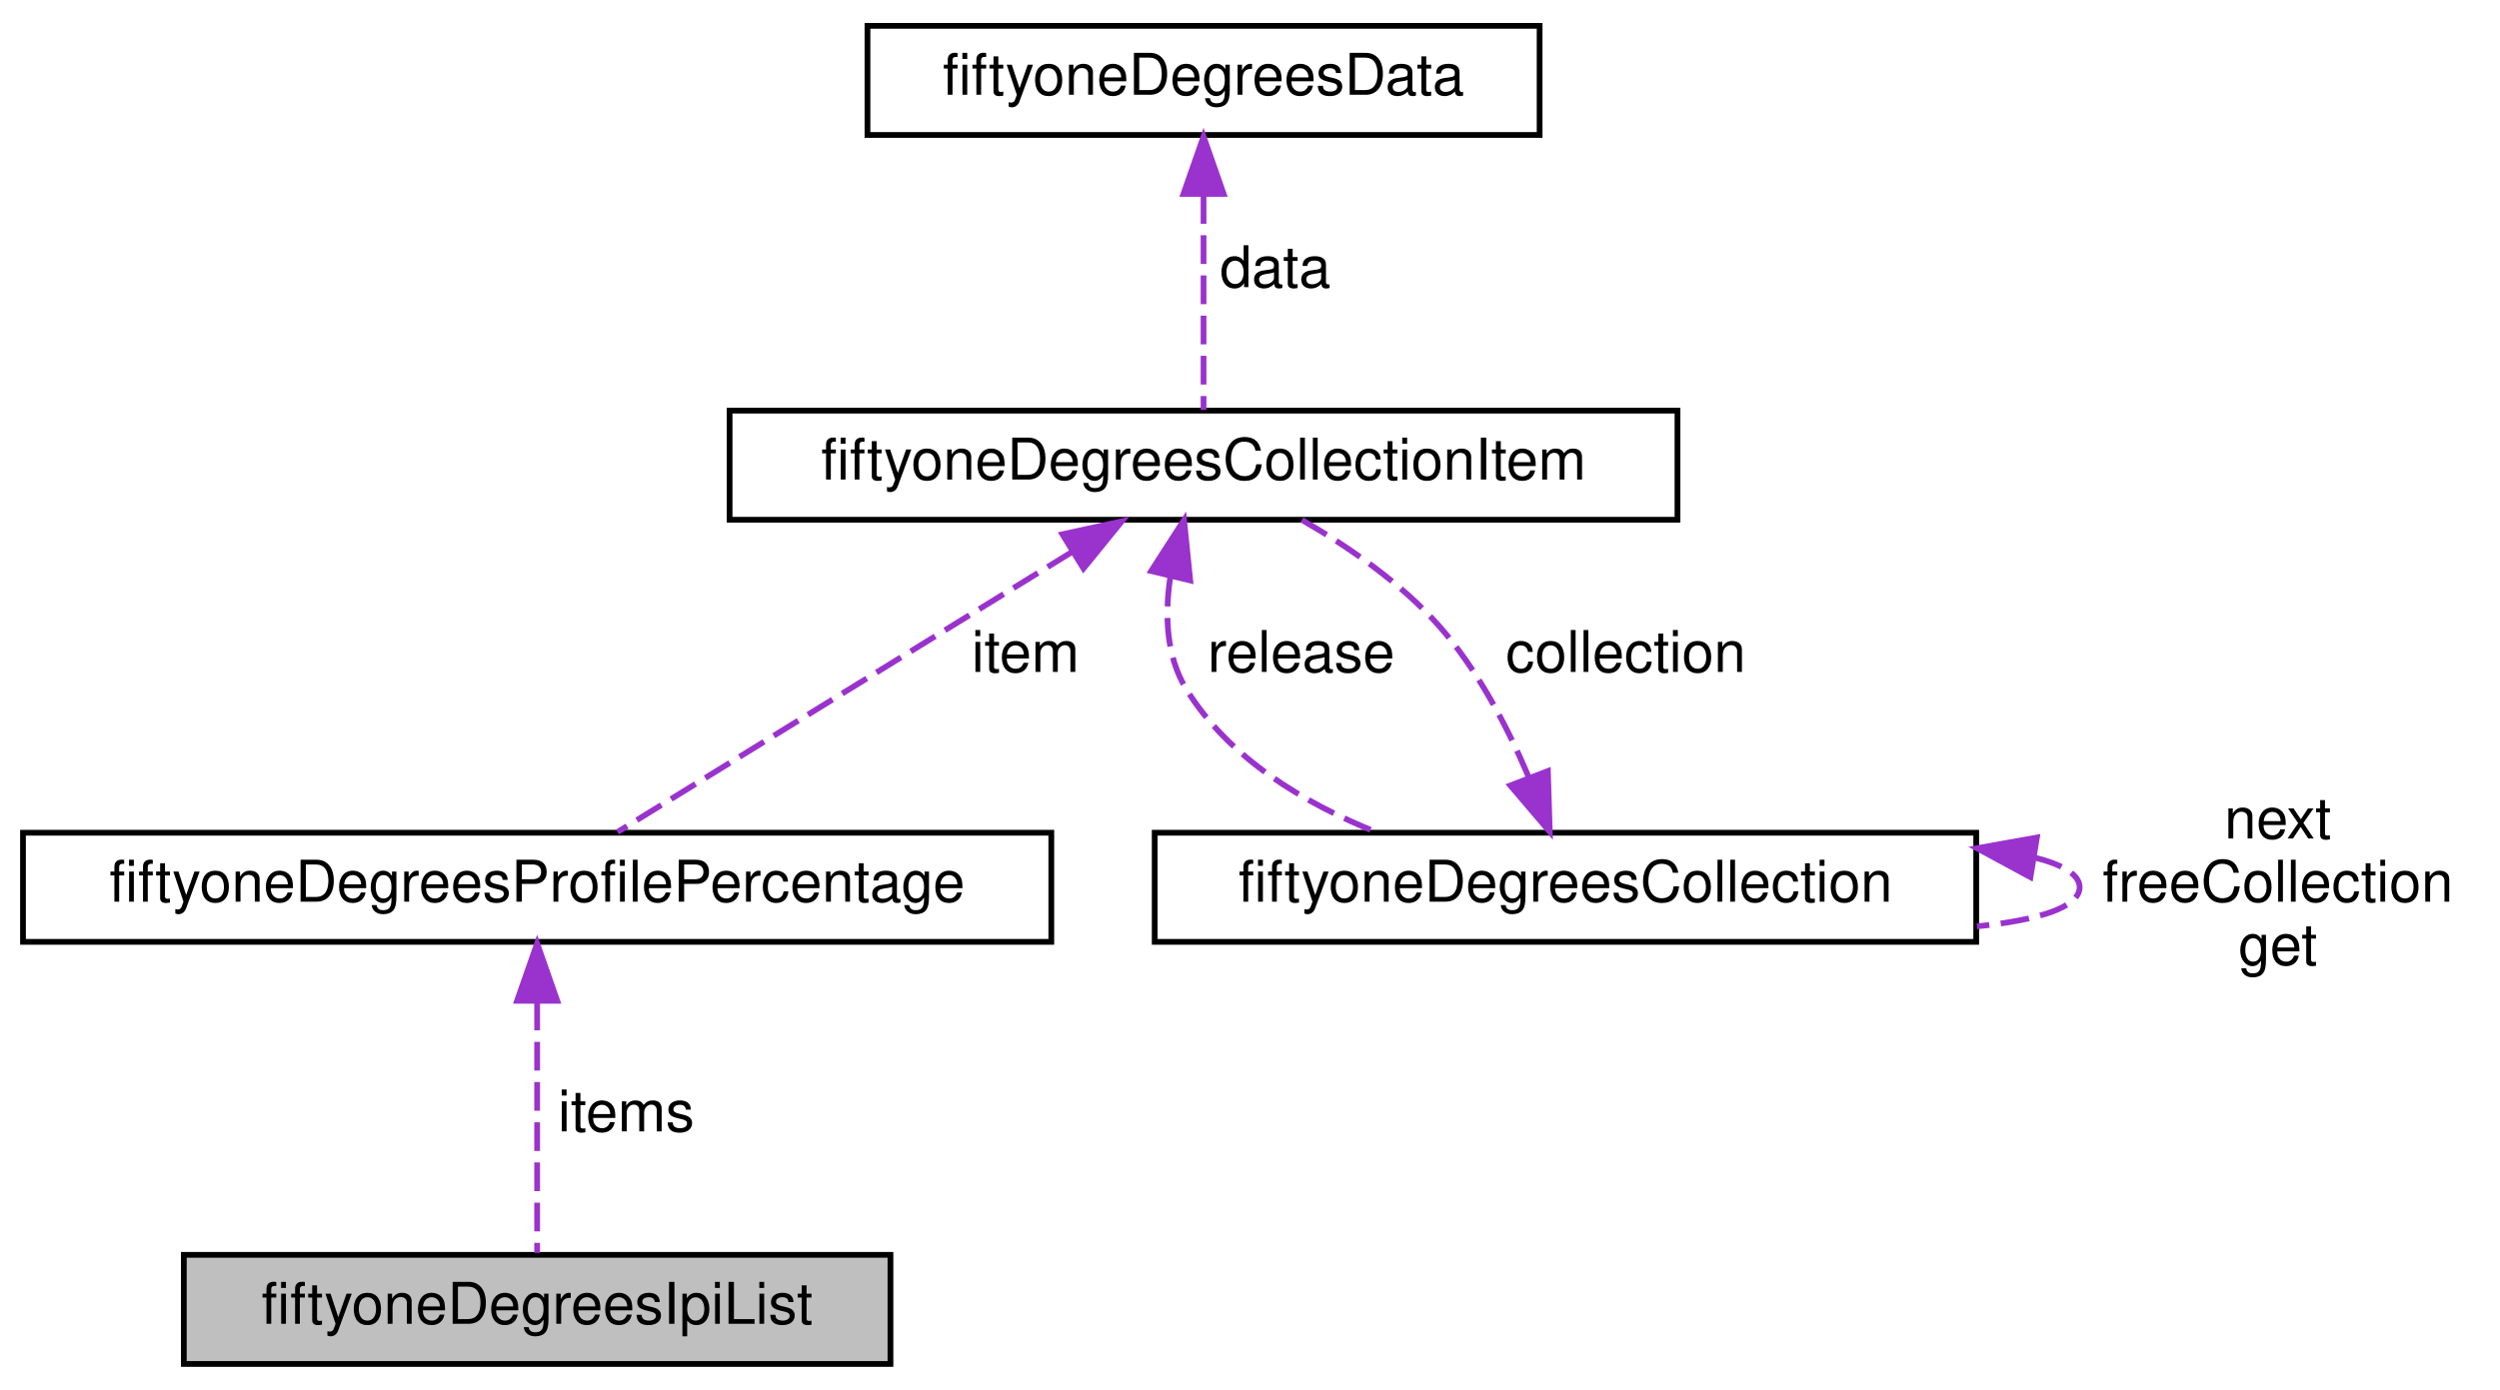
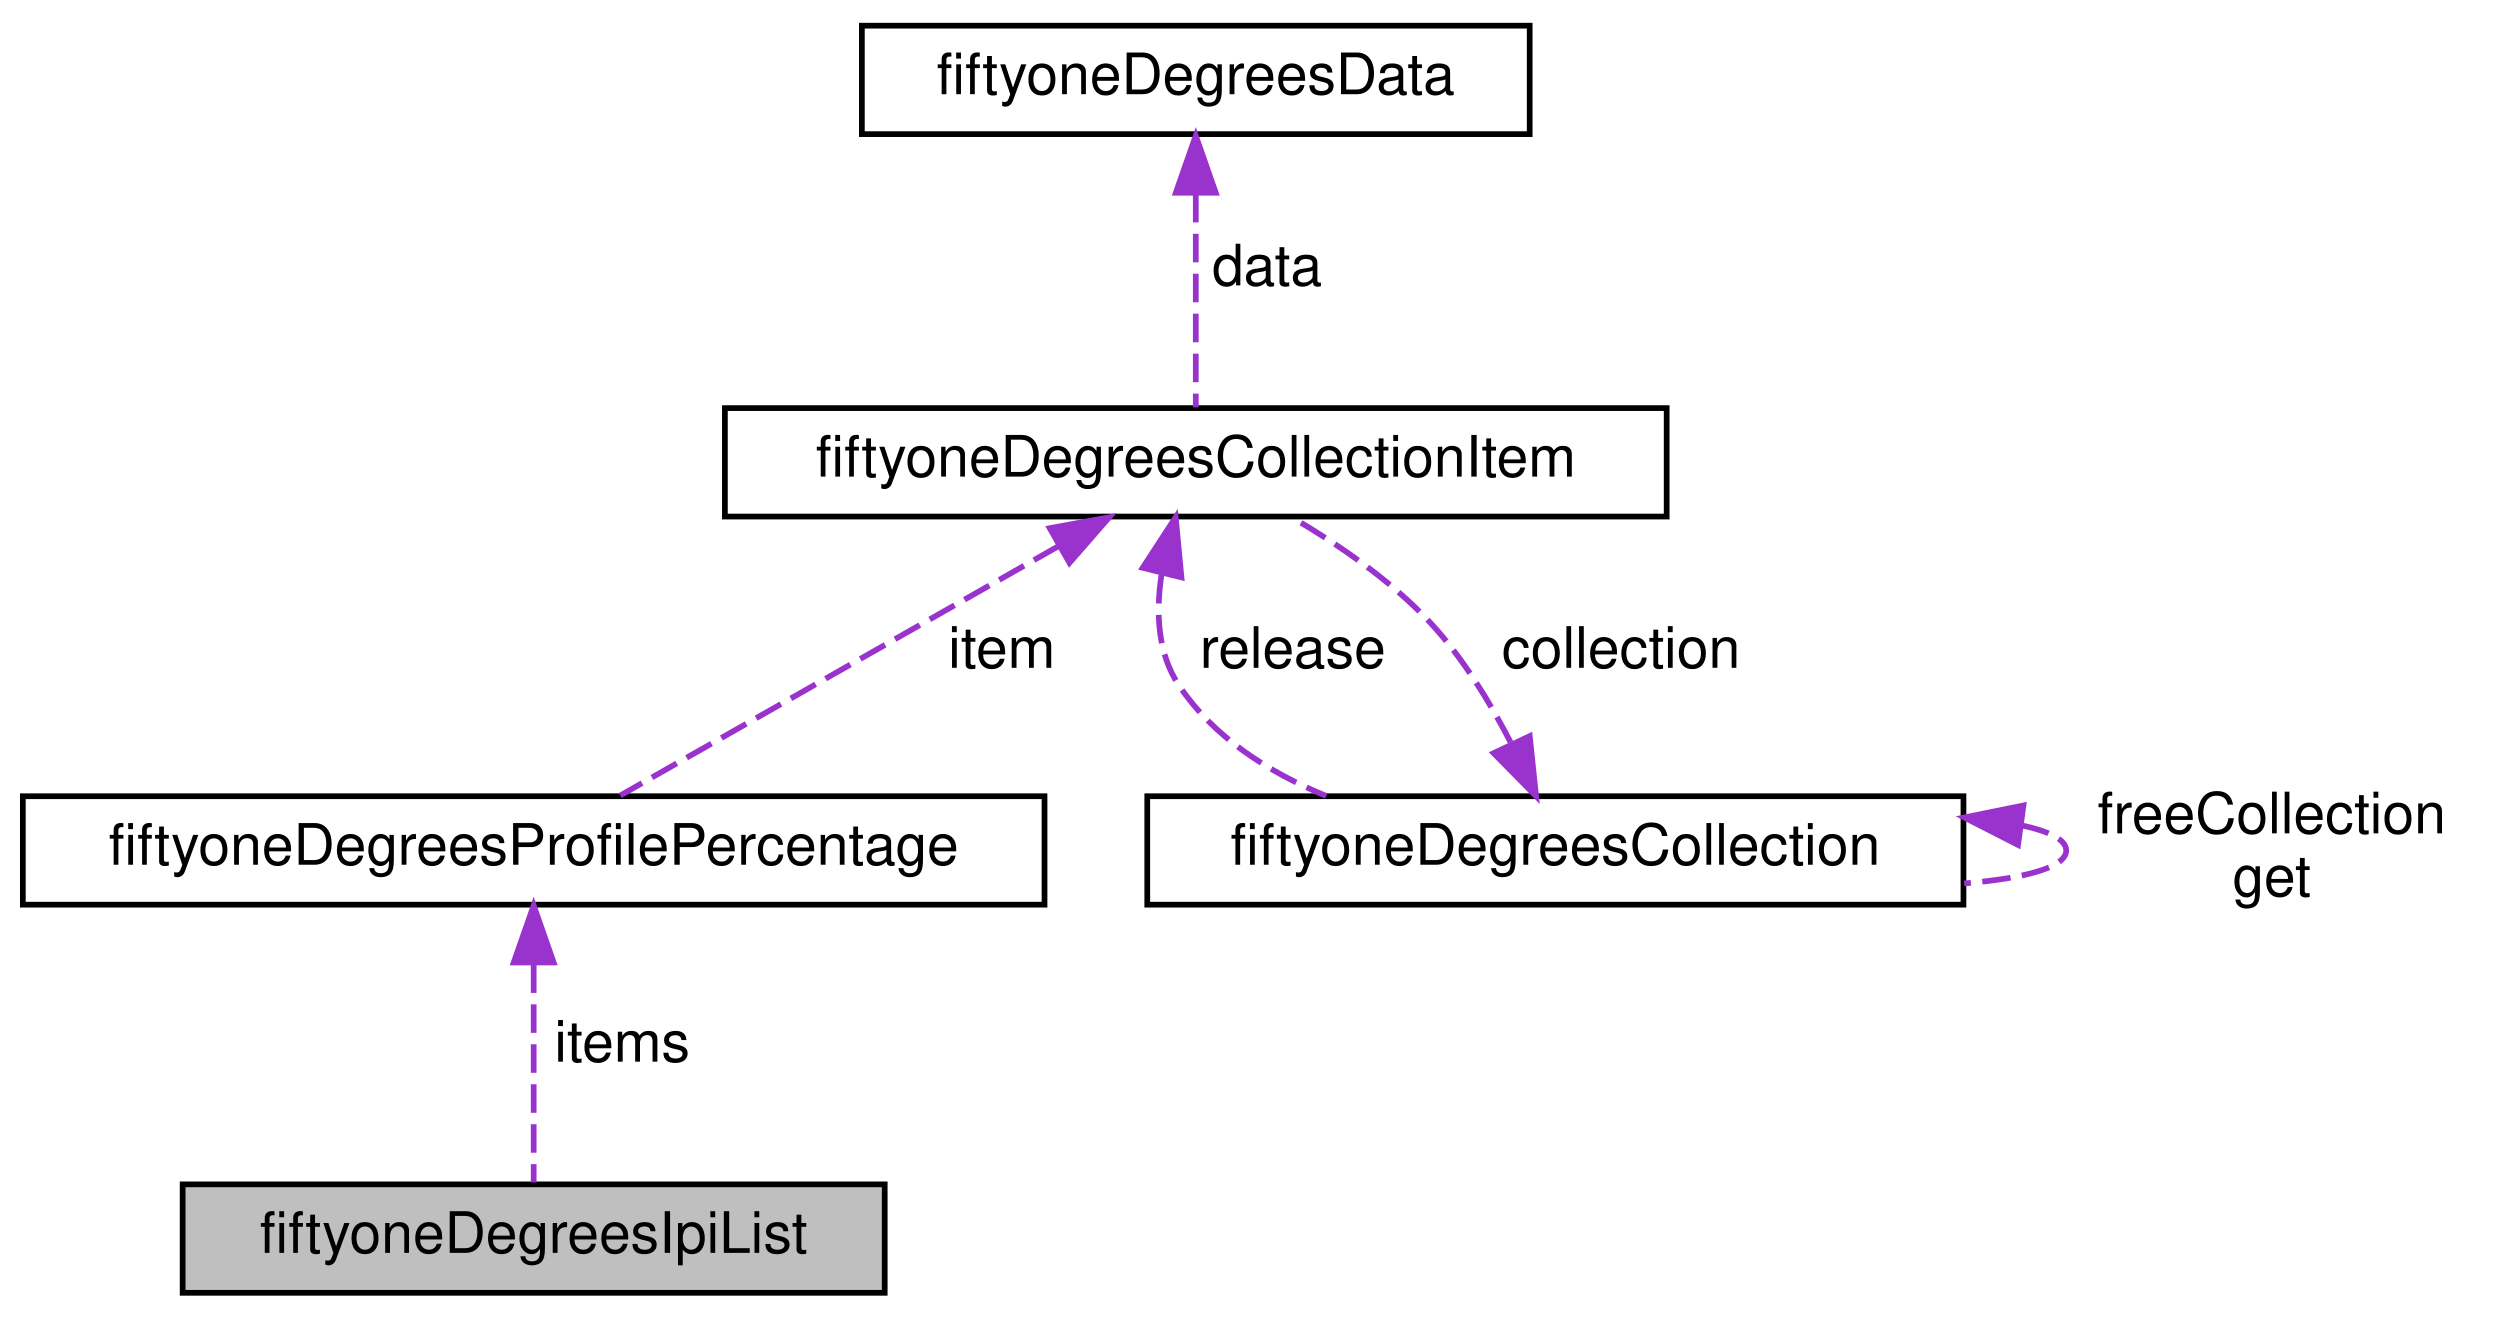
- <svg xmlns="http://www.w3.org/2000/svg" xmlns:xlink="http://www.w3.org/1999/xlink" width="435pt" height="242pt" viewBox="0.00 0.00 435.00 242.00">
-   <g id="graph0" class="graph" transform="scale(1 1) rotate(0) translate(4 238)">
+ <svg xmlns="http://www.w3.org/2000/svg" xmlns:xlink="http://www.w3.org/1999/xlink" width="438pt" height="231pt" viewBox="0.00 0.00 438.00 231.00">
+   <g id="graph0" class="graph" transform="scale(1 1) rotate(0) translate(4 227)">
    <g id="node1" class="node">
      <g id="a_node1">
        <a xlink:title="The structure which represents the list of values returned for the required property from the results...">
          <polygon fill="#bfbfbf" stroke="black" points="28,-0.5 28,-19.5 151,-19.5 151,-0.5 28,-0.5" />
          <text text-anchor="middle" x="89.5" y="-7.5" font-family="Helvetica,sans-Serif" font-size="10.00">fiftyoneDegreesIpiList</text>
        </a>
      </g>
    </g>
    <g id="node2" class="node">
      <g id="a_node2">
        <a xlink:href="structfiftyone_degrees_profile_percentage.html" target="_top" xlink:title="The structure to hold a pair of result item and its percentage When getting values for a property fro...">
-           <polygon fill="none" stroke="black" points="0,-74 0,-93 179,-93 179,-74 0,-74" />
-           <text text-anchor="middle" x="89.5" y="-81" font-family="Helvetica,sans-Serif" font-size="10.00">fiftyoneDegreesProfilePercentage</text>
+           <polygon fill="none" stroke="black" points="0,-68.5 0,-87.5 179,-87.5 179,-68.5 0,-68.5" />
+           <text text-anchor="middle" x="89.5" y="-75.5" font-family="Helvetica,sans-Serif" font-size="10.00">fiftyoneDegreesProfilePercentage</text>
        </a>
      </g>
    </g>
    <g id="edge1" class="edge">
-       <path fill="none" stroke="#9a32cd" stroke-dasharray="5,2" d="M89.5,-63.59C89.5,-49.43 89.5,-30.7 89.5,-19.84" />
-       <polygon fill="#9a32cd" stroke="#9a32cd" points="86,-63.73 89.5,-73.73 93,-63.73 86,-63.73" />
+       <path fill="none" stroke="#9a32cd" stroke-dasharray="5,2" d="M89.5,-58.04C89.5,-45.47 89.5,-29.56 89.5,-19.84" />
+       <polygon fill="#9a32cd" stroke="#9a32cd" points="86,-58.37 89.5,-68.37 93,-58.37 86,-58.37" />
      <text text-anchor="middle" x="105" y="-41" font-family="Helvetica,sans-Serif" font-size="10.00"> items</text>
    </g>
    <g id="node3" class="node">
      <g id="a_node3">
        <a xlink:href="structfiftyone_degrees_collection_item.html" target="_top" xlink:title="Used to store a handle to the underlying item that could be used to release the item when it's finish...">
-           <polygon fill="none" stroke="black" points="123,-147.5 123,-166.5 288,-166.5 288,-147.5 123,-147.5" />
-           <text text-anchor="middle" x="205.5" y="-154.5" font-family="Helvetica,sans-Serif" font-size="10.00">fiftyoneDegreesCollectionItem</text>
+           <polygon fill="none" stroke="black" points="123,-136.5 123,-155.5 288,-155.5 288,-136.5 123,-136.5" />
+           <text text-anchor="middle" x="205.5" y="-143.5" font-family="Helvetica,sans-Serif" font-size="10.00">fiftyoneDegreesCollectionItem</text>
        </a>
      </g>
    </g>
    <g id="edge2" class="edge">
-       <path fill="none" stroke="#9a32cd" stroke-dasharray="5,2" d="M182.62,-141.9C159.06,-127.37 123.1,-105.21 103.48,-93.12" />
-       <polygon fill="#9a32cd" stroke="#9a32cd" points="180.93,-144.97 191.28,-147.23 184.6,-139.01 180.93,-144.97" />
-       <text text-anchor="middle" x="174.5" y="-121" font-family="Helvetica,sans-Serif" font-size="10.00"> item</text>
+       <path fill="none" stroke="#9a32cd" stroke-dasharray="5,2" d="M181.49,-131.34C158.4,-118.2 124.21,-98.75 104.67,-87.63" />
+       <polygon fill="#9a32cd" stroke="#9a32cd" points="179.91,-134.47 190.34,-136.37 183.37,-128.38 179.91,-134.47" />
+       <text text-anchor="middle" x="171.5" y="-110" font-family="Helvetica,sans-Serif" font-size="10.00"> item</text>
    </g>
    <g id="node4" class="node">
      <g id="a_node4">
        <a xlink:href="structfiftyone_degrees_collection.html" target="_top" xlink:title="All the shared methods and fields required by file, memory and cached collections.">
-           <polygon fill="none" stroke="black" points="197,-74 197,-93 340,-93 340,-74 197,-74" />
-           <text text-anchor="middle" x="268.5" y="-81" font-family="Helvetica,sans-Serif" font-size="10.00">fiftyoneDegreesCollection</text>
+           <polygon fill="none" stroke="black" points="197,-68.5 197,-87.5 340,-87.5 340,-68.5 197,-68.5" />
+           <text text-anchor="middle" x="268.5" y="-75.5" font-family="Helvetica,sans-Serif" font-size="10.00">fiftyoneDegreesCollection</text>
        </a>
      </g>
    </g>
    <g id="edge4" class="edge">
-       <path fill="none" stroke="#9a32cd" stroke-dasharray="5,2" d="M199.69,-137.38C198.73,-130.84 199,-123.71 202.5,-118 209.89,-105.95 223.12,-98.07 235.8,-93.01" />
-       <polygon fill="#9a32cd" stroke="#9a32cd" points="196.38,-138.57 202.11,-147.47 203.18,-136.93 196.38,-138.57" />
-       <text text-anchor="middle" x="222.5" y="-121" font-family="Helvetica,sans-Serif" font-size="10.00"> release</text>
+       <path fill="none" stroke="#9a32cd" stroke-dasharray="5,2" d="M199.48,-126.25C198.5,-119.69 198.8,-112.59 202.5,-107 208.55,-97.87 218.23,-91.7 228.35,-87.55" />
+       <polygon fill="#9a32cd" stroke="#9a32cd" points="196.19,-127.52 201.98,-136.39 202.99,-125.84 196.19,-127.52" />
+       <text text-anchor="middle" x="222.5" y="-110" font-family="Helvetica,sans-Serif" font-size="10.00"> release</text>
    </g>
    <g id="edge3" class="edge">
-       <path fill="none" stroke="#9a32cd" stroke-dasharray="5,2" d="M262.09,-102.71C258.44,-111.33 253.24,-121.38 246.5,-129 239.84,-136.54 230.61,-142.86 222.59,-147.49" />
-       <polygon fill="#9a32cd" stroke="#9a32cd" points="265.44,-103.75 265.77,-93.16 258.9,-101.23 265.44,-103.75" />
-       <text text-anchor="middle" x="279" y="-121" font-family="Helvetica,sans-Serif" font-size="10.00"> collection</text>
+       <path fill="none" stroke="#9a32cd" stroke-dasharray="5,2" d="M260.64,-96.98C257,-104.04 252.2,-111.89 246.5,-118 239.64,-125.35 230.39,-131.66 222.41,-136.33" />
+       <polygon fill="#9a32cd" stroke="#9a32cd" points="264.01,-98.04 265.12,-87.5 257.68,-95.05 264.01,-98.04" />
+       <text text-anchor="middle" x="280" y="-110" font-family="Helvetica,sans-Serif" font-size="10.00"> collection</text>
    </g>
    <g id="edge5" class="edge">
-       <path fill="none" stroke="#9a32cd" stroke-dasharray="5,2" d="M350.11,-88.69C355.04,-87.46 358,-85.73 358,-83.5 358,-80.02 350.79,-77.76 340.13,-76.7" />
-       <polygon fill="#9a32cd" stroke="#9a32cd" points="349.44,-85.26 340.13,-90.3 350.56,-92.17 349.44,-85.26" />
-       <text text-anchor="middle" x="392.5" y="-92" font-family="Helvetica,sans-Serif" font-size="10.00"> next</text>
-       <text text-anchor="middle" x="392.5" y="-81" font-family="Helvetica,sans-Serif" font-size="10.00">freeCollection</text>
-       <text text-anchor="middle" x="392.5" y="-70" font-family="Helvetica,sans-Serif" font-size="10.00">get</text>
+       <path fill="none" stroke="#9a32cd" stroke-dasharray="5,2" d="M350.11,-82.41C355.04,-81.36 358,-79.89 358,-78 358,-75.04 350.79,-73.12 340.13,-72.22" />
+       <polygon fill="#9a32cd" stroke="#9a32cd" points="349.56,-78.96 340.13,-83.78 350.51,-85.89 349.56,-78.96" />
+       <text text-anchor="middle" x="394" y="-81" font-family="Helvetica,sans-Serif" font-size="10.00"> freeCollection</text>
+       <text text-anchor="middle" x="394" y="-70" font-family="Helvetica,sans-Serif" font-size="10.00">get</text>
    </g>
    <g id="node5" class="node">
      <g id="a_node5">
        <a xlink:href="structfiftyone_degrees_data.html" target="_top" xlink:title="Data structure used for reusing memory which may have been allocated in a previous operation.">
-           <polygon fill="none" stroke="black" points="147,-214.5 147,-233.5 264,-233.5 264,-214.5 147,-214.5" />
-           <text text-anchor="middle" x="205.5" y="-221.5" font-family="Helvetica,sans-Serif" font-size="10.00">fiftyoneDegreesData</text>
+           <polygon fill="none" stroke="black" points="147,-203.5 147,-222.5 264,-222.5 264,-203.5 147,-203.5" />
+           <text text-anchor="middle" x="205.5" y="-210.5" font-family="Helvetica,sans-Serif" font-size="10.00">fiftyoneDegreesData</text>
        </a>
      </g>
    </g>
    <g id="edge6" class="edge">
-       <path fill="none" stroke="#9a32cd" stroke-dasharray="5,2" d="M205.5,-204.04C205.5,-191.67 205.5,-176.12 205.5,-166.63" />
-       <polygon fill="#9a32cd" stroke="#9a32cd" points="202,-204.23 205.5,-214.23 209,-204.23 202,-204.23" />
-       <text text-anchor="middle" x="218" y="-188" font-family="Helvetica,sans-Serif" font-size="10.00"> data</text>
+       <path fill="none" stroke="#9a32cd" stroke-dasharray="5,2" d="M205.5,-193.04C205.5,-180.67 205.5,-165.12 205.5,-155.63" />
+       <polygon fill="#9a32cd" stroke="#9a32cd" points="202,-193.23 205.5,-203.23 209,-193.23 202,-193.23" />
+       <text text-anchor="middle" x="218" y="-177" font-family="Helvetica,sans-Serif" font-size="10.00"> data</text>
    </g>
  </g>
</svg>
